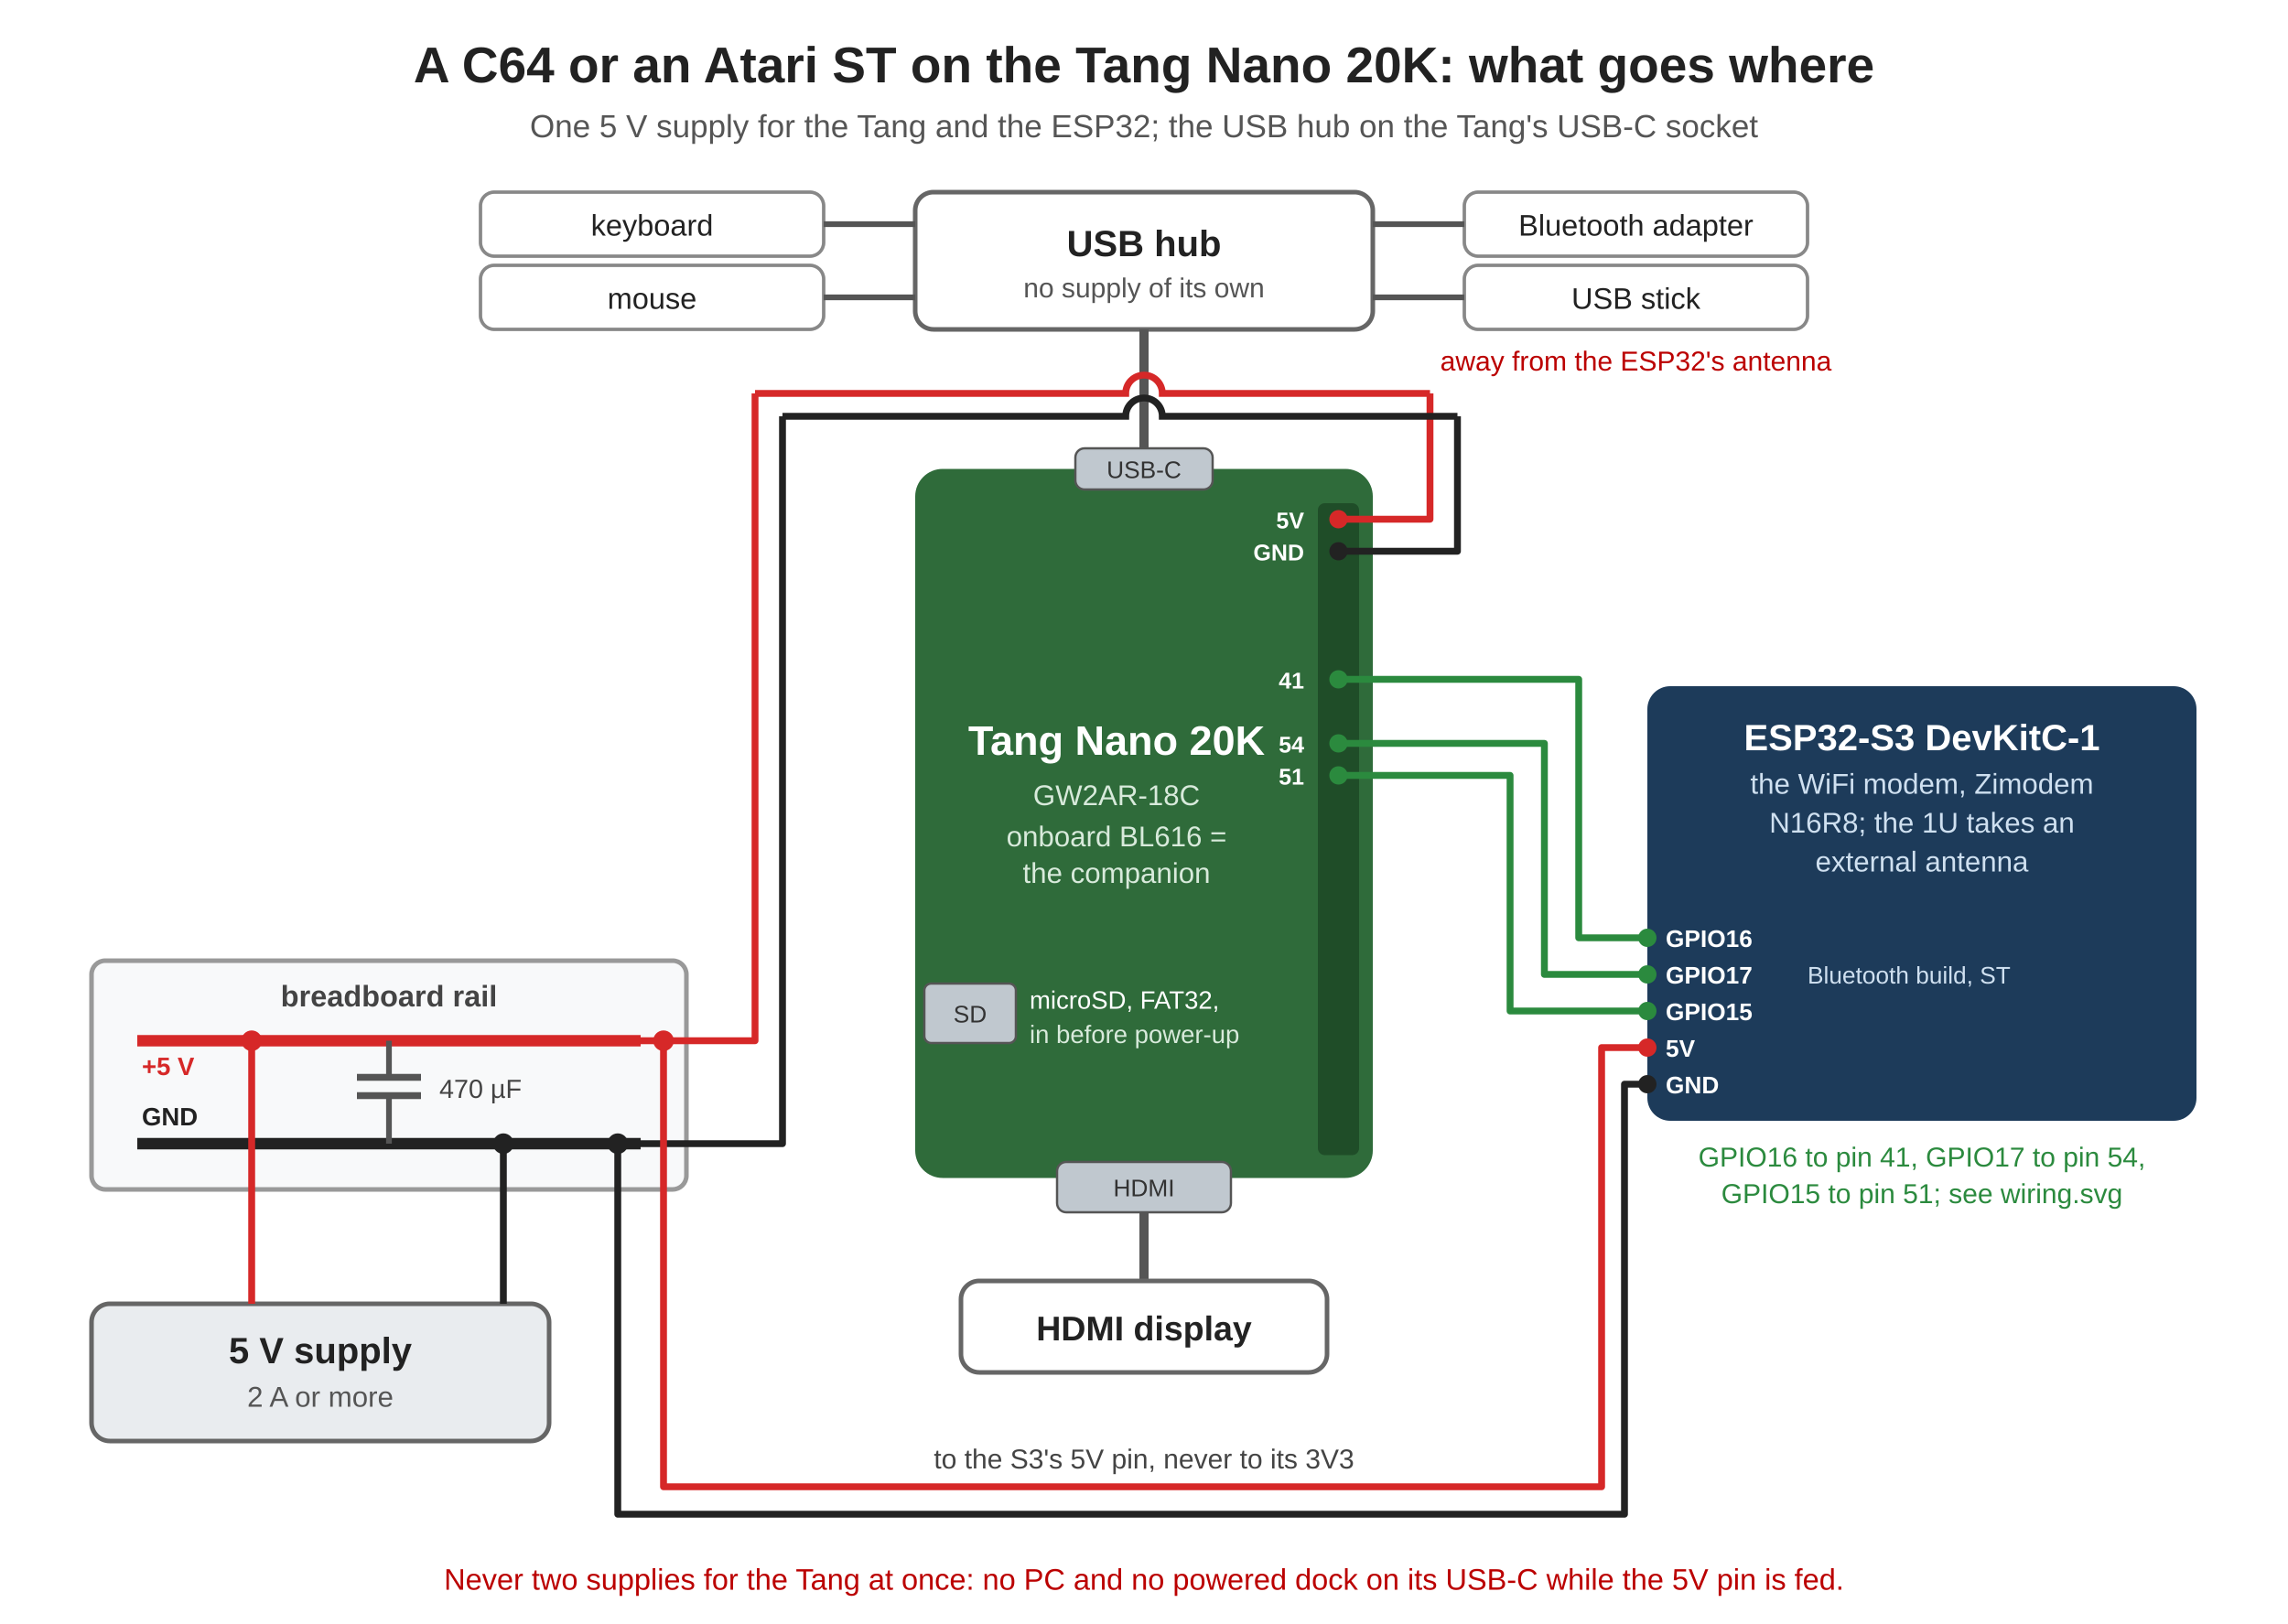
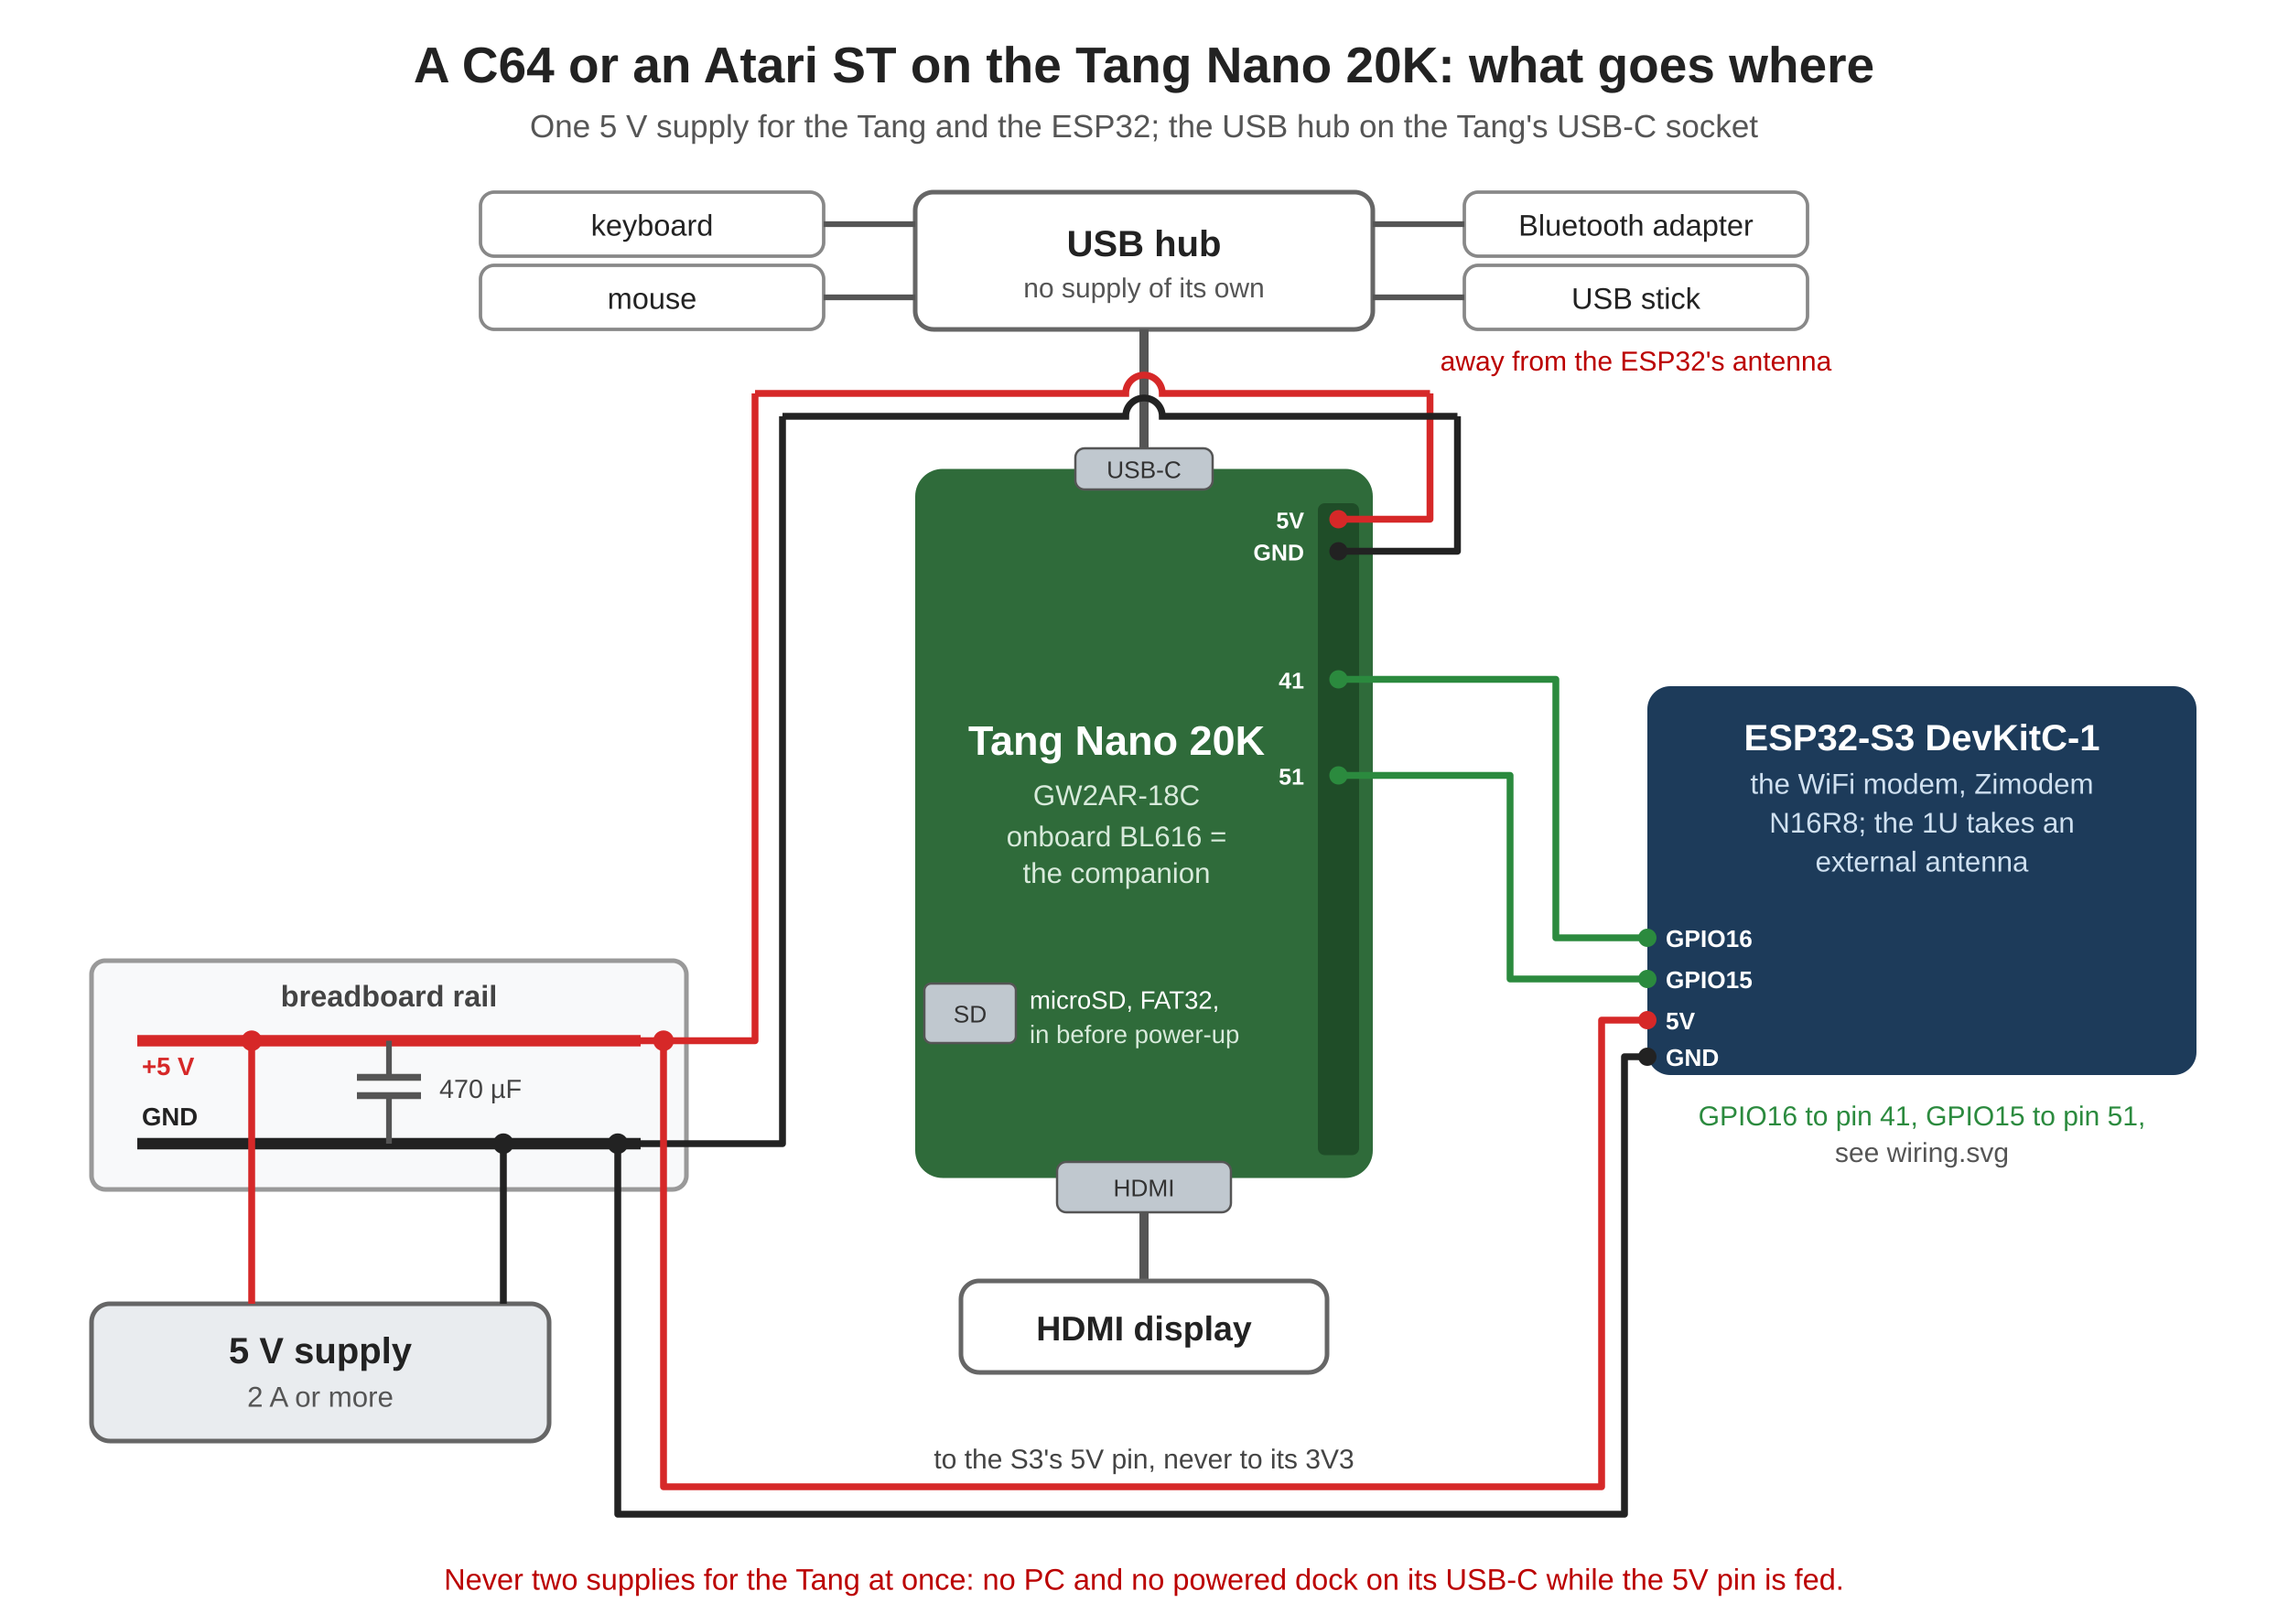
<svg xmlns="http://www.w3.org/2000/svg" viewBox="0 0 1000 710" font-family="Segoe UI, Arial, Helvetica, sans-serif">
  <rect width="1000" height="710" fill="#ffffff" />
  <text x="500" y="36" font-size="22" fill="#222" text-anchor="middle" font-weight="bold">A C64 or an Atari ST on the Tang Nano 20K: what goes where</text>
  <text x="500" y="60" font-size="14" fill="#555" text-anchor="middle">One 5 V supply for the Tang and the ESP32; the USB hub on the Tang's USB-C socket</text>
  <rect x="400" y="84" width="200" height="60" rx="8" fill="#fff" stroke="#666" stroke-width="2" />
  <text x="500" y="112" font-size="16" fill="#222" text-anchor="middle" font-weight="bold">USB hub</text>
  <text x="500" y="130" font-size="12" fill="#555" text-anchor="middle">no supply of its own</text>
  <rect x="210" y="84" width="150" height="28" rx="6" fill="#fff" stroke="#888" stroke-width="1.5" />
  <text x="285" y="103" font-size="13" fill="#222" text-anchor="middle">keyboard</text>
  <path d="M360 98 L400 98" fill="none" stroke="#555" stroke-width="2.5" stroke-linejoin="round" />
  <rect x="210" y="116" width="150" height="28" rx="6" fill="#fff" stroke="#888" stroke-width="1.5" />
  <text x="285" y="135" font-size="13" fill="#222" text-anchor="middle">mouse</text>
  <path d="M360 130 L400 130" fill="none" stroke="#555" stroke-width="2.5" stroke-linejoin="round" />
  <rect x="640" y="84" width="150" height="28" rx="6" fill="#fff" stroke="#888" stroke-width="1.5" />
  <text x="715" y="103" font-size="13" fill="#222" text-anchor="middle">Bluetooth adapter</text>
  <path d="M600 98 L640 98" fill="none" stroke="#555" stroke-width="2.5" stroke-linejoin="round" />
  <rect x="640" y="116" width="150" height="28" rx="6" fill="#fff" stroke="#888" stroke-width="1.5" />
  <text x="715" y="135" font-size="13" fill="#222" text-anchor="middle">USB stick</text>
  <path d="M600 130 L640 130" fill="none" stroke="#555" stroke-width="2.5" stroke-linejoin="round" />
  <text x="715" y="162" font-size="12" fill="#b00" text-anchor="middle">away from the ESP32's antenna</text>
  <path d="M500 144 L500 196" fill="none" stroke="#555" stroke-width="4" stroke-linejoin="round" />
  <rect x="400" y="205" width="200" height="310" rx="12" fill="#2f6b3a" stroke="none" stroke-width="2" />
  <rect x="470" y="196" width="60" height="18" rx="4" fill="#c0c8cf" stroke="#555" stroke-width="1" />
  <text x="500" y="209" font-size="10.5" fill="#333" text-anchor="middle">USB-C</text>
  <rect x="462" y="508" width="76" height="22" rx="4" fill="#c0c8cf" stroke="#555" stroke-width="1" />
  <text x="500" y="523" font-size="10.5" fill="#333" text-anchor="middle">HDMI</text>
  <text x="488" y="330" font-size="18" fill="#fff" text-anchor="middle" font-weight="bold">Tang Nano 20K</text>
  <text x="488" y="352" font-size="12.5" fill="#d8eadb" text-anchor="middle">GW2AR-18C</text>
  <text x="488" y="370" font-size="12.5" fill="#d8eadb" text-anchor="middle">onboard BL616 =</text>
  <text x="488" y="386" font-size="12.5" fill="#d8eadb" text-anchor="middle">the companion</text>
  <rect x="404" y="430" width="40" height="26" rx="3" fill="#c0c8cf" stroke="#555" stroke-width="1" />
  <text x="424" y="447" font-size="10.5" fill="#333" text-anchor="middle">SD</text>
  <text x="450" y="441" font-size="11" fill="#fff" text-anchor="start">microSD, FAT32,</text>
  <text x="450" y="456" font-size="11" fill="#d8eadb" text-anchor="start">in before power-up</text>
  <rect x="576" y="220" width="18" height="285" rx="3" fill="#1f4d28" stroke="none" stroke-width="2" />
  <circle cx="585" cy="227" r="4" fill="#d62828" />
  <circle cx="585" cy="241" r="4" fill="#222222" />
  <circle cx="585" cy="297" r="4" fill="#2b8a3e" />
-   <circle cx="585" cy="325" r="4" fill="#2b8a3e" />
  <circle cx="585" cy="339" r="4" fill="#2b8a3e" />
  <text x="570" y="231" font-size="10" fill="#fff" text-anchor="end" font-weight="bold">5V</text>
  <text x="570" y="245" font-size="10" fill="#fff" text-anchor="end" font-weight="bold">GND</text>
  <text x="570" y="301" font-size="10" fill="#fff" text-anchor="end" font-weight="bold">41</text>
-   <text x="570" y="329" font-size="10" fill="#fff" text-anchor="end" font-weight="bold">54</text>
  <text x="570" y="343" font-size="10" fill="#fff" text-anchor="end" font-weight="bold">51</text>
  <rect x="40" y="420" width="260" height="100" rx="6" fill="#f8f9fa" stroke="#999" stroke-width="2" />
  <text x="170" y="440" font-size="13" fill="#444" text-anchor="middle" font-weight="bold">breadboard rail</text>
  <path d="M60 455 L280 455" fill="none" stroke="#d62828" stroke-width="5" stroke-linejoin="round" />
  <path d="M60 500 L280 500" fill="none" stroke="#222222" stroke-width="5" stroke-linejoin="round" />
  <text x="62" y="470" font-size="11" fill="#d62828" text-anchor="start" font-weight="bold">+5 V</text>
  <text x="62" y="492" font-size="11" fill="#222222" text-anchor="start" font-weight="bold">GND</text>
  <path d="M170 455 L170 471" fill="none" stroke="#555" stroke-width="2.5" stroke-linejoin="round" />
  <path d="M156 471 L184 471" fill="none" stroke="#555" stroke-width="3" stroke-linejoin="round" />
  <path d="M156 479 L184 479" fill="none" stroke="#555" stroke-width="3" stroke-linejoin="round" />
  <path d="M170 479 L170 500" fill="none" stroke="#555" stroke-width="2.5" stroke-linejoin="round" />
  <text x="192" y="480" font-size="11.5" fill="#444" text-anchor="start">470 µF</text>
  <rect x="40" y="570" width="200" height="60" rx="8" fill="#e9ecef" stroke="#666" stroke-width="2" />
  <text x="140" y="596" font-size="16" fill="#222" text-anchor="middle" font-weight="bold">5 V supply</text>
  <text x="140" y="615" font-size="12.5" fill="#555" text-anchor="middle">2 A or more</text>
  <path d="M110 570 L110 455" fill="none" stroke="#d62828" stroke-width="3" stroke-linejoin="round" />
  <circle cx="110" cy="455" r="4.5" fill="#d62828" />
  <path d="M220 570 L220 500" fill="none" stroke="#222222" stroke-width="3" stroke-linejoin="round" />
  <circle cx="220" cy="500" r="4.5" fill="#222222" />
  <path d="M280 455 L330 455 L330 172" fill="none" stroke="#d62828" stroke-width="3" stroke-linejoin="round" />
  <path d="M330 172 L492 172 A8 8 0 0 1 508 172 L625 172" fill="none" stroke="#d62828" stroke-width="3" />
  <path d="M625 172 L625 227 L585 227" fill="none" stroke="#d62828" stroke-width="3" stroke-linejoin="round" />
  <path d="M280 500 L342 500 L342 182" fill="none" stroke="#222222" stroke-width="3" stroke-linejoin="round" />
  <path d="M342 182 L492 182 A8 8 0 0 1 508 182 L637 182" fill="none" stroke="#222222" stroke-width="3" />
  <path d="M637 182 L637 241 L585 241" fill="none" stroke="#222222" stroke-width="3" stroke-linejoin="round" />
-   <rect x="720" y="300" width="240" height="190" rx="10" fill="#1d3b5a" stroke="none" stroke-width="2" />
+   <rect x="720" y="300" width="240" height="170" rx="10" fill="#1d3b5a" stroke="none" stroke-width="2" />
  <text x="840" y="328" font-size="16" fill="#fff" text-anchor="middle" font-weight="bold">ESP32-S3 DevKitC-1</text>
  <text x="840" y="347" font-size="12.5" fill="#cfe0f0" text-anchor="middle">the WiFi modem, Zimodem</text>
  <text x="840" y="364" font-size="12.5" fill="#cfe0f0" text-anchor="middle">N16R8; the 1U takes an</text>
  <text x="840" y="381" font-size="12.5" fill="#cfe0f0" text-anchor="middle">external antenna</text>
  <circle cx="720" cy="410" r="4" fill="#2b8a3e" />
  <text x="728" y="414" font-size="10.5" fill="#fff" text-anchor="start" font-weight="bold">GPIO16</text>
-   <circle cx="720" cy="426" r="4" fill="#2b8a3e" />
-   <text x="728" y="430" font-size="10.5" fill="#fff" text-anchor="start" font-weight="bold">GPIO17</text>
-   <circle cx="720" cy="442" r="4" fill="#2b8a3e" />
-   <text x="728" y="446" font-size="10.5" fill="#fff" text-anchor="start" font-weight="bold">GPIO15</text>
-   <circle cx="720" cy="458" r="4" fill="#d62828" />
-   <text x="728" y="462" font-size="10.5" fill="#fff" text-anchor="start" font-weight="bold">5V</text>
-   <circle cx="720" cy="474" r="4" fill="#222222" />
-   <text x="728" y="478" font-size="10.5" fill="#fff" text-anchor="start" font-weight="bold">GND</text>
-   <text x="790" y="430" font-size="10.5" fill="#cfe0f0" text-anchor="start">Bluetooth build, ST</text>
-   <path d="M720 410 L690 410 L690 297 L585 297" fill="none" stroke="#2b8a3e" stroke-width="3" stroke-linejoin="round" />
-   <path d="M720 426 L675 426 L675 325 L585 325" fill="none" stroke="#2b8a3e" stroke-width="3" stroke-linejoin="round" />
-   <path d="M720 442 L660 442 L660 339 L585 339" fill="none" stroke="#2b8a3e" stroke-width="3" stroke-linejoin="round" />
-   <text x="840" y="510" font-size="12" fill="#2b8a3e" text-anchor="middle">GPIO16 to pin 41, GPIO17 to pin 54,</text>
-   <text x="840" y="526" font-size="12" fill="#2b8a3e" text-anchor="middle">GPIO15 to pin 51; see wiring.svg</text>
-   <path d="M290 455 L290 650 L700 650 L700 458 L720 458" fill="none" stroke="#d62828" stroke-width="3" stroke-linejoin="round" />
+   <circle cx="720" cy="428" r="4" fill="#2b8a3e" />
+   <text x="728" y="432" font-size="10.5" fill="#fff" text-anchor="start" font-weight="bold">GPIO15</text>
+   <circle cx="720" cy="446" r="4" fill="#d62828" />
+   <text x="728" y="450" font-size="10.5" fill="#fff" text-anchor="start" font-weight="bold">5V</text>
+   <circle cx="720" cy="462" r="4" fill="#222222" />
+   <text x="728" y="466" font-size="10.5" fill="#fff" text-anchor="start" font-weight="bold">GND</text>
+   <path d="M720 410 L680 410 L680 297 L585 297" fill="none" stroke="#2b8a3e" stroke-width="3" stroke-linejoin="round" />
+   <path d="M720 428 L660 428 L660 339 L585 339" fill="none" stroke="#2b8a3e" stroke-width="3" stroke-linejoin="round" />
+   <text x="840" y="492" font-size="12" fill="#2b8a3e" text-anchor="middle">GPIO16 to pin 41, GPIO15 to pin 51,</text>
+   <text x="840" y="508" font-size="12" fill="#555" text-anchor="middle">see wiring.svg</text>
+   <path d="M290 455 L290 650 L700 650 L700 446 L720 446" fill="none" stroke="#d62828" stroke-width="3" stroke-linejoin="round" />
  <circle cx="290" cy="455" r="4.5" fill="#d62828" />
-   <path d="M270 500 L270 662 L710 662 L710 474 L720 474" fill="none" stroke="#222222" stroke-width="3" stroke-linejoin="round" />
+   <path d="M270 500 L270 662 L710 662 L710 462 L720 462" fill="none" stroke="#222222" stroke-width="3" stroke-linejoin="round" />
  <circle cx="270" cy="500" r="4.5" fill="#222222" />
  <text x="500" y="642" font-size="12" fill="#444" text-anchor="middle">to the S3's 5V pin, never to its 3V3</text>
  <path d="M500 530 L500 560" fill="none" stroke="#555" stroke-width="4" stroke-linejoin="round" />
  <rect x="420" y="560" width="160" height="40" rx="8" fill="#fff" stroke="#666" stroke-width="2" />
  <text x="500" y="586" font-size="15" fill="#222" text-anchor="middle" font-weight="bold">HDMI display</text>
  <text x="500" y="695" font-size="13" fill="#b00" text-anchor="middle">Never two supplies for the Tang at once: no PC and no powered dock on its USB-C while the 5V pin is fed.</text>
</svg>
